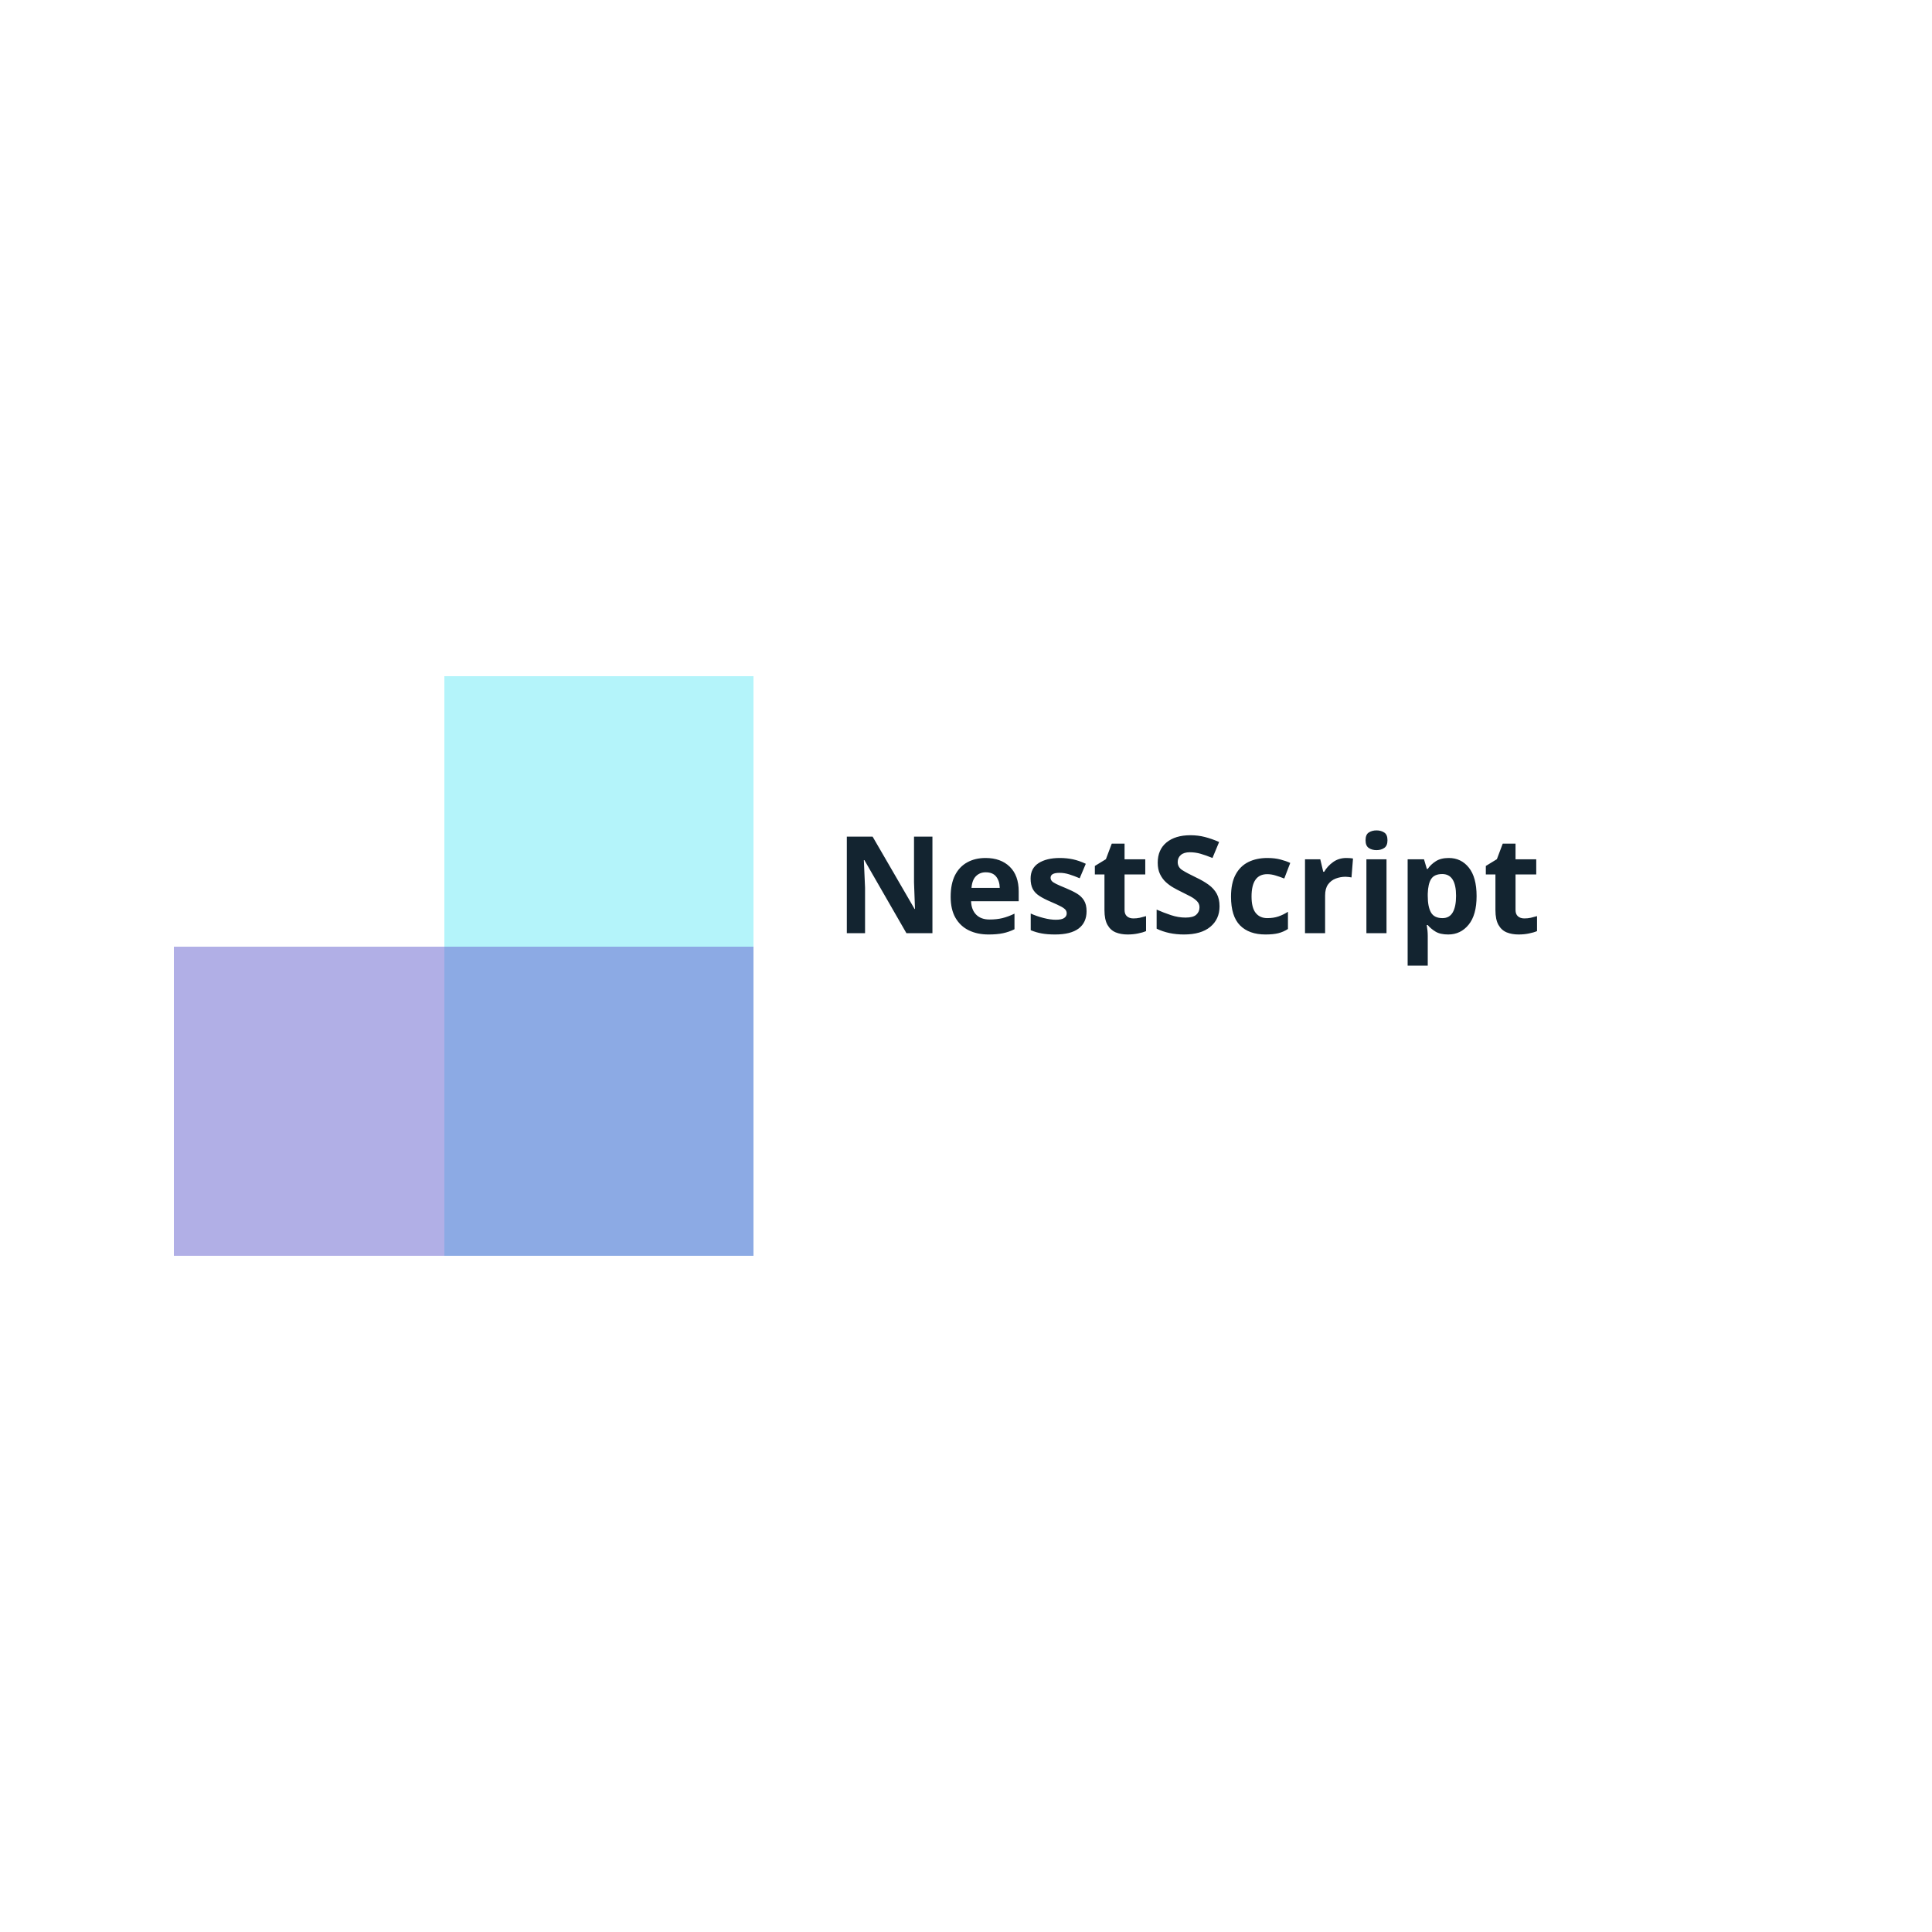
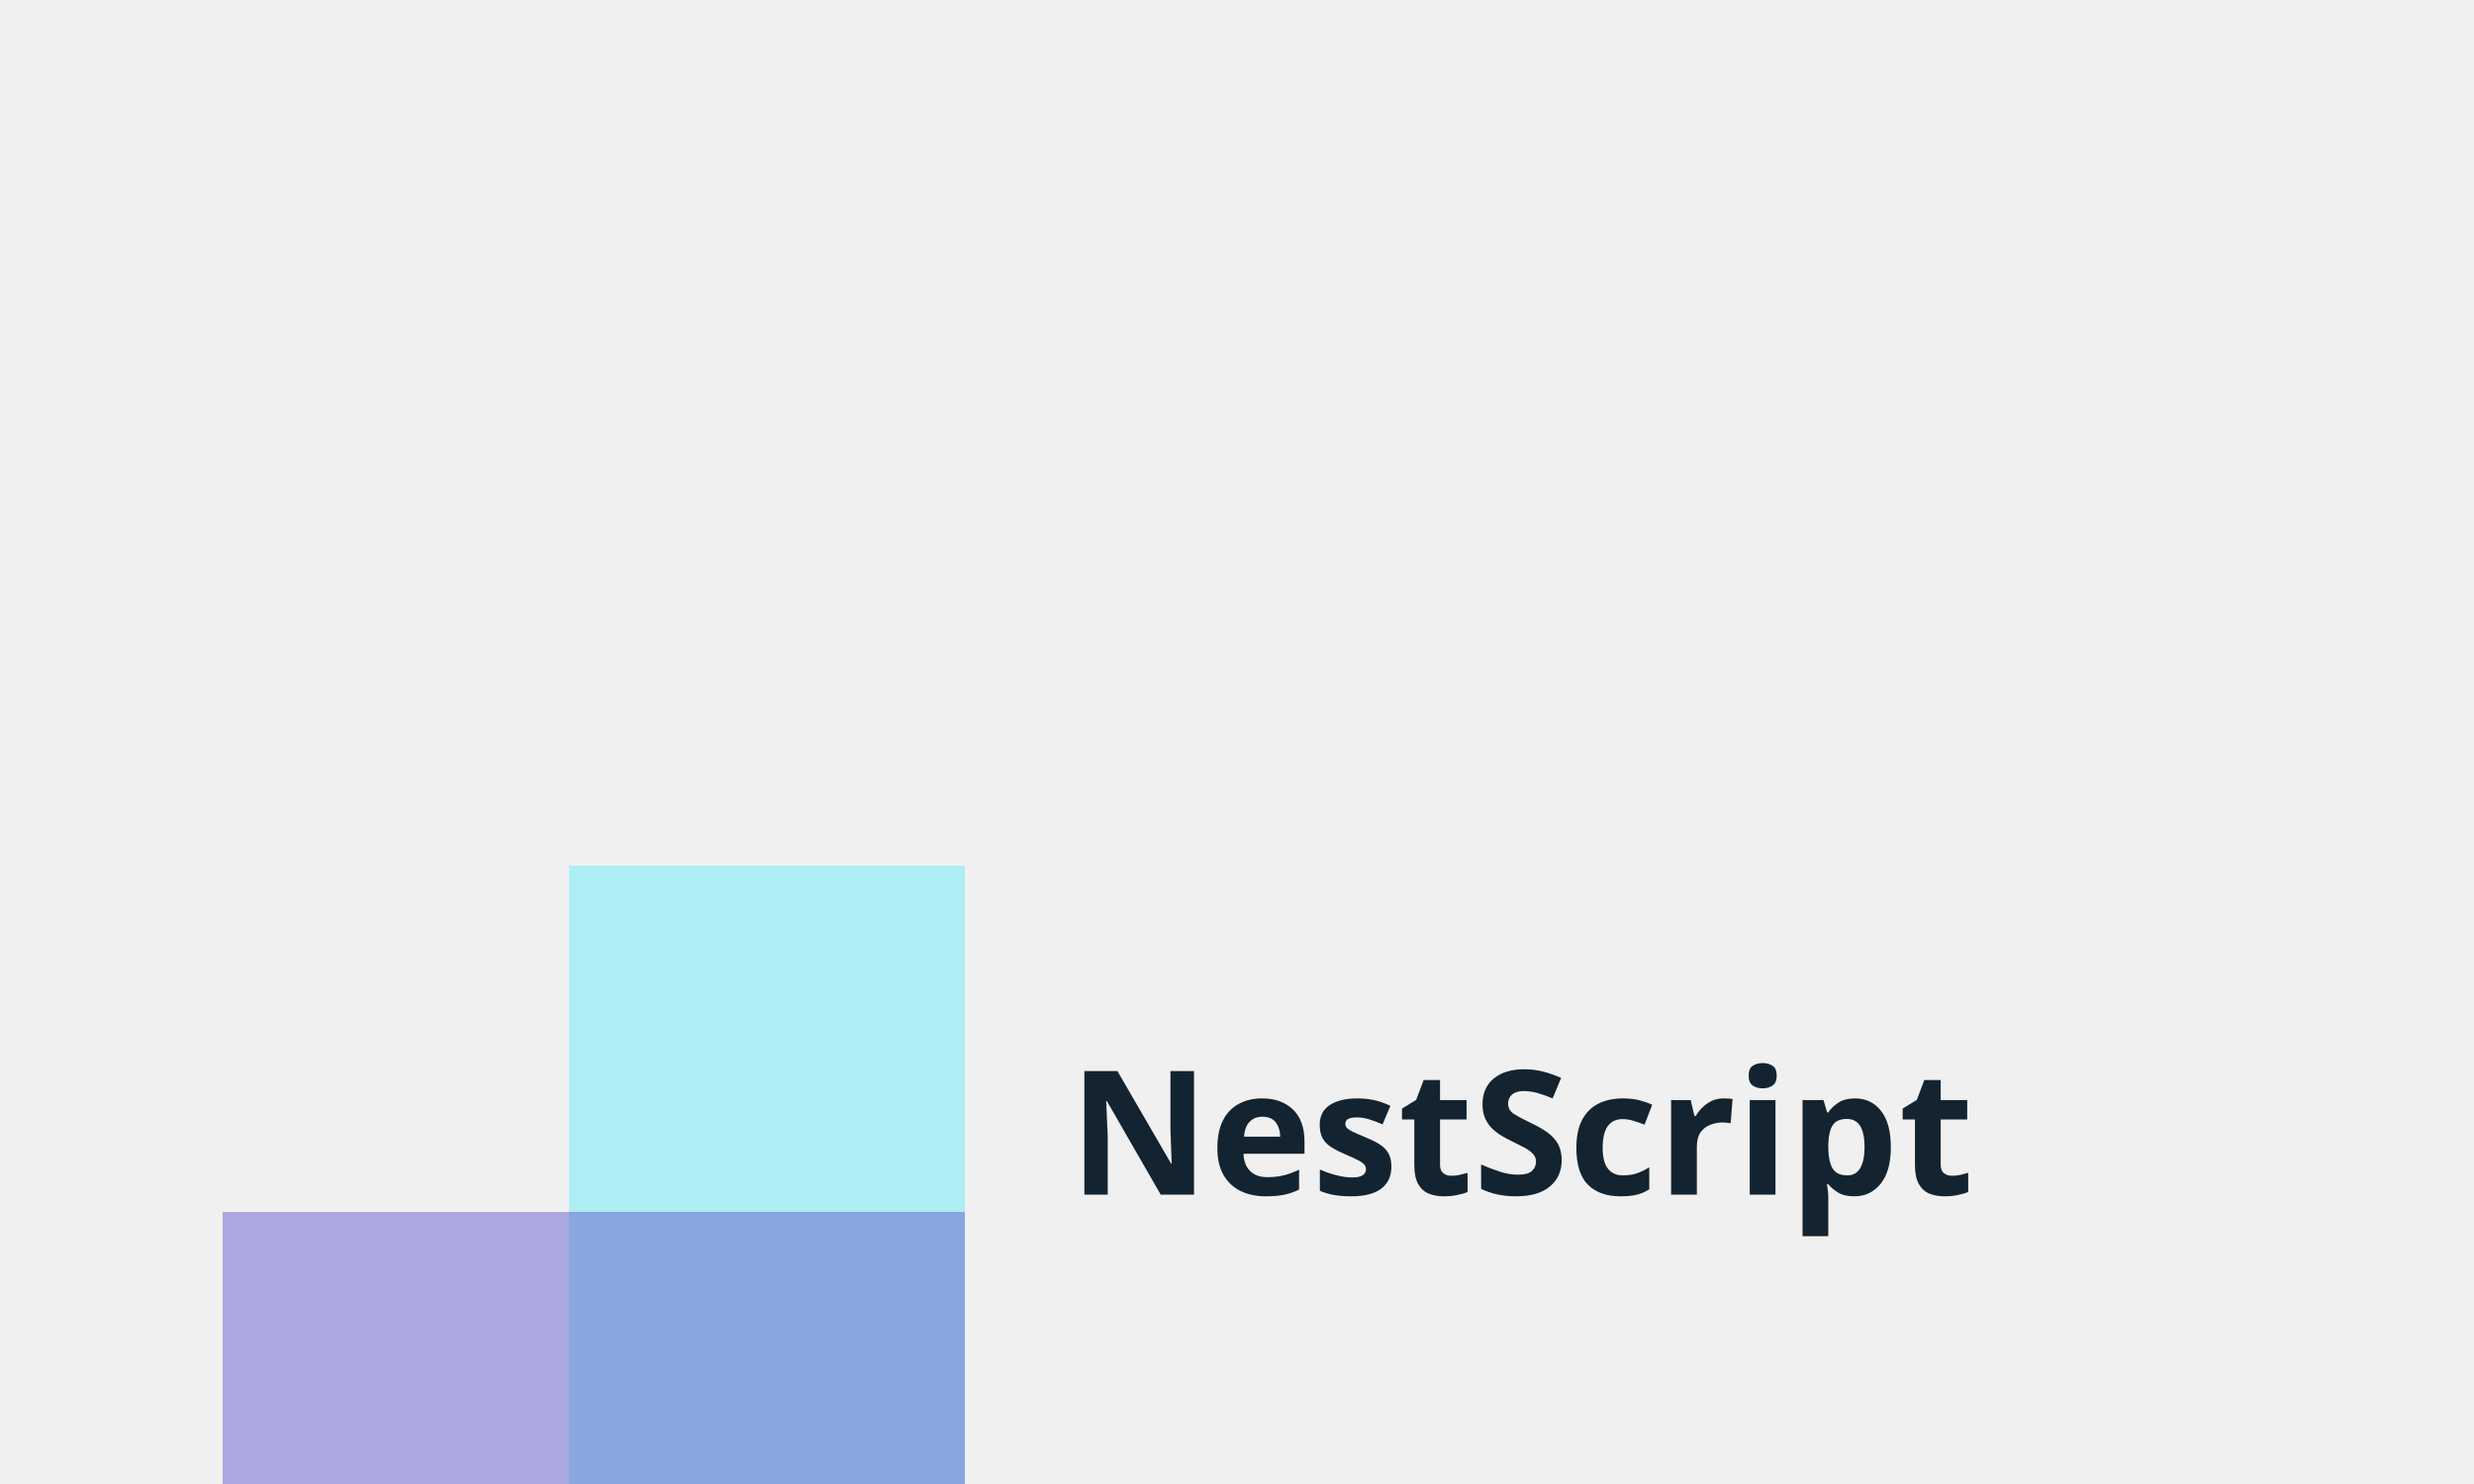
- <svg xmlns="http://www.w3.org/2000/svg" viewBox="0 0 500 500" version="1.1" id="svg_null">
+ <svg xmlns="http://www.w3.org/2000/svg" viewBox="0 0 500 300" version="1.1" id="svg_null">
  <g id="root" stroke="none" stroke-width="1" fill="none" fill-rule="evenodd">
-     <rect id="background" fill="#FFF" x="0" y="0" width="500" height="500" />
    <g id="Group" transform="translate(216, 214)">
      <rect id="Rectangle-5" x="0" y="0" width="240" height="37" />
      <text id="headerWord_1" font-family="Roboto Mono" font-size="35" font-weight="700" line-spacing="35" fill="#132430" data-text-alignment="L" font-style="normal">
        <tspan x="0" y="27.5">NestScript</tspan>
      </text>
    </g>
    <g id="Group-2" transform="translate(216, 260)">
      <rect id="Rectangle-6" x="0" y="0" width="240" height="28" />
      <text id="headerWord_2" font-family="Roboto Mono" font-size="25" font-weight="700" line-spacing="25" fill="#132430" data-text-alignment="L" font-style="normal">
        <tspan x="0" y="138" />
      </text>
    </g>
    <rect id="shape.accent" fill="#69e9f5" opacity=".5" x="115" y="175" width="80" height="150" />
    <rect id="shape.secondary" fill="#645fce" opacity=".5" transform="translate(120, 285) rotate(90) translate(-120, -285)" x="80" y="210" width="80" height="150" />
  </g>
</svg>
